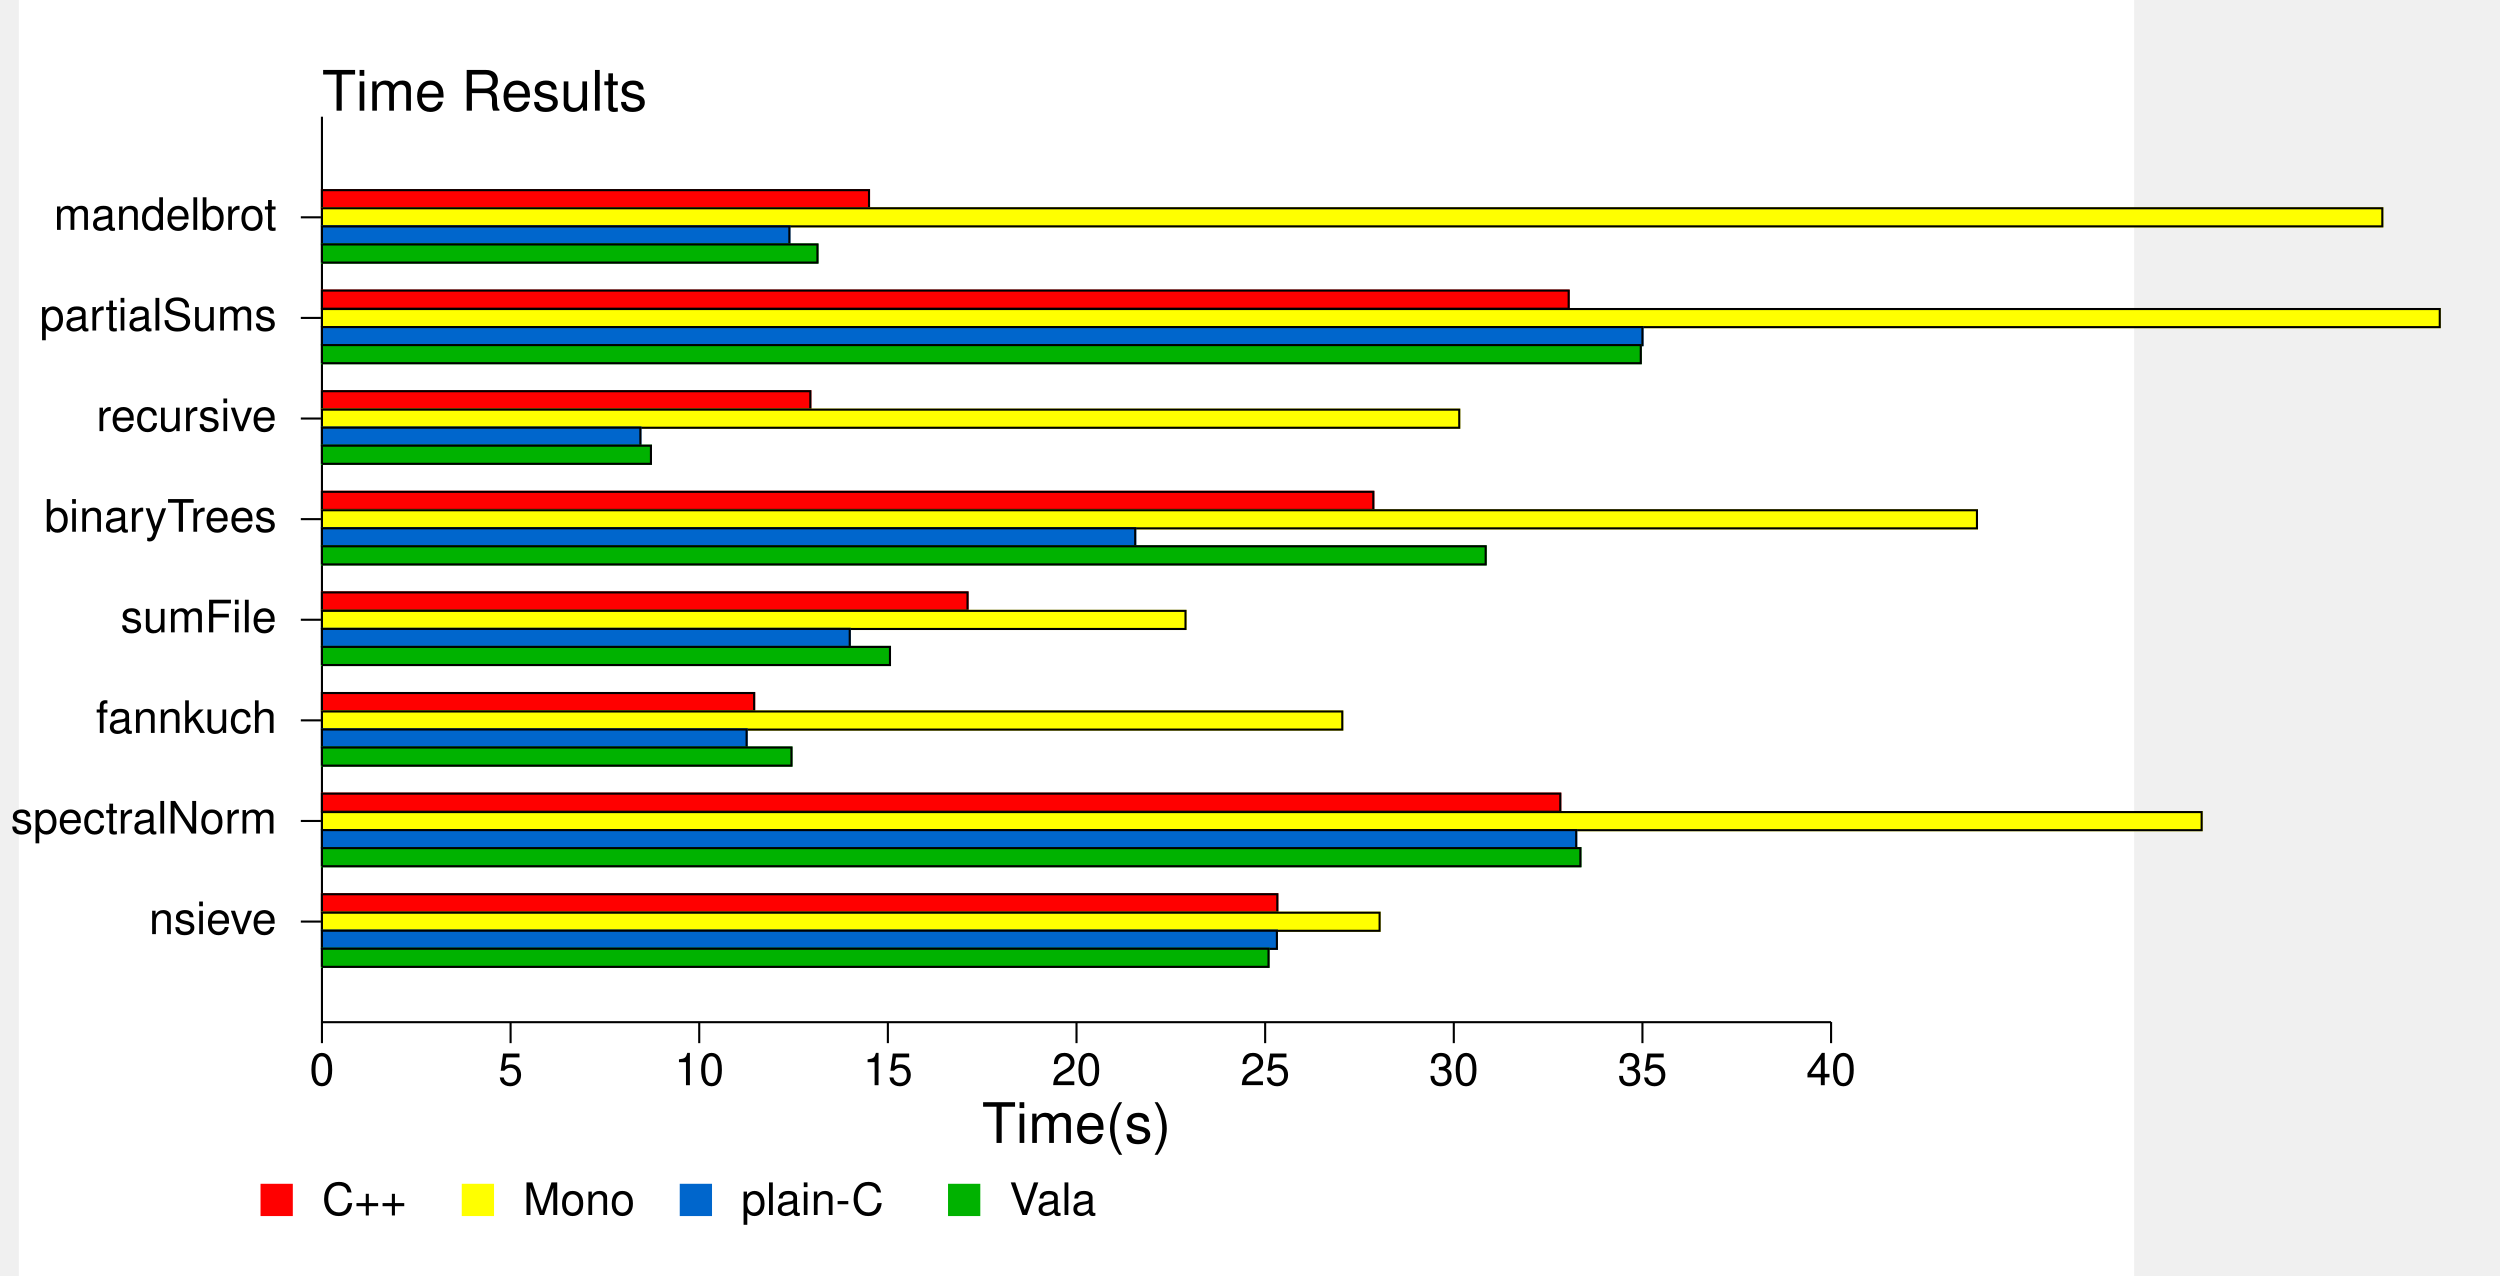
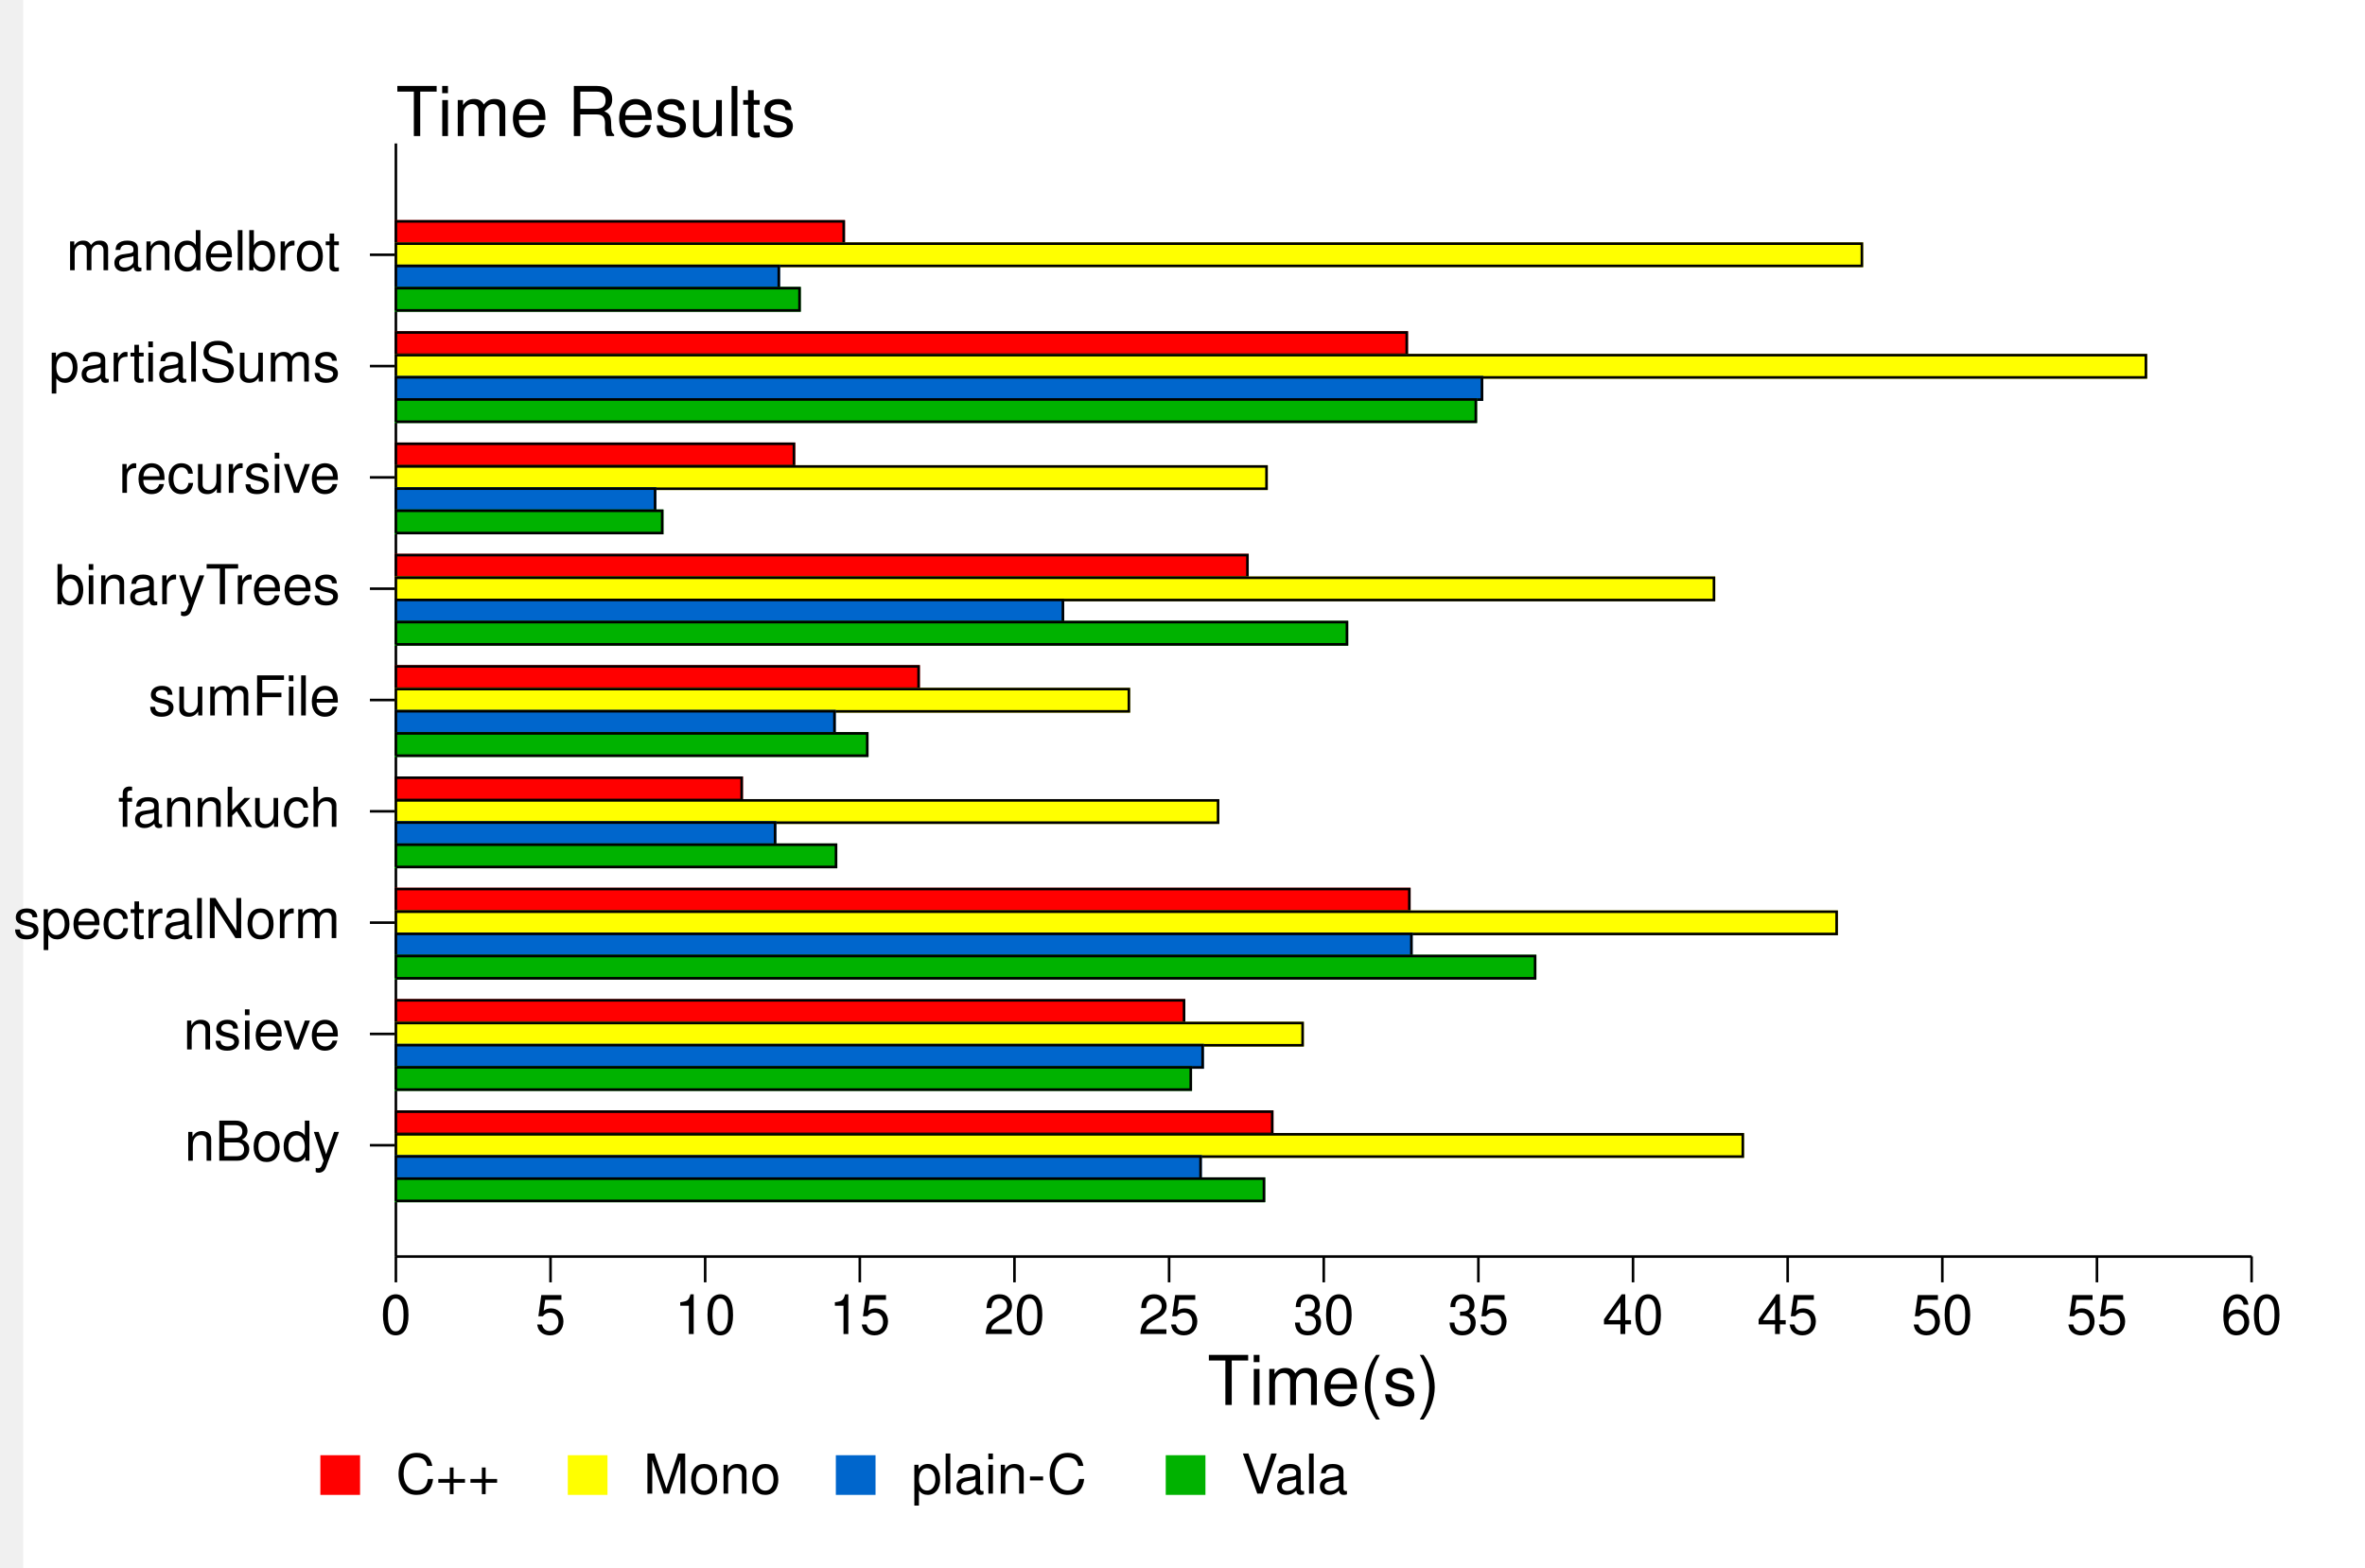
- <svg xmlns="http://www.w3.org/2000/svg" viewBox="0 0 596.37 304.24">
+ <svg xmlns="http://www.w3.org/2000/svg" viewBox="0 0 458.80 304.24">
  <g transform="translate(4.80 ,-44.16)">
    <g style="fill:#000000;stroke:#000000;font-family:Helvetica;">
      <g style="stroke-width:0.6;font-size:10pt;text-anchor:start;">
        <path d="M0 360l0 -360l504 0l0 360z" fill="#ffffff" stroke="#ffffff" />
        <text x="72.00" y="70.56" stroke="none">Time Results</text>
      </g>
      <g style="stroke-width:0.6;font-size:10pt;text-anchor:middle;">
        <text x="252.00" y="316.80" stroke="none">Time(s)</text>
      </g>
      <g style="stroke-width:0.6;font-size:8pt;text-anchor:middle;">
        <text x="72.00" y="303.04" stroke="none">0</text>
      </g>
      <g style="stroke-width:0.5;font-size:8pt;text-anchor:middle;">
        <path d="M72 293l0 -5.04" fill="none" />
-         <text x="117.00" y="303.04" stroke="none">5</text>
-         <path d="M117 293l0 -5.04" fill="none" />
-         <text x="162.00" y="303.04" stroke="none">10</text>
+         <text x="102.00" y="303.04" stroke="none">5</text>
+         <path d="M102 293l0 -5.04" fill="none" />
+         <text x="132.00" y="303.04" stroke="none">10</text>
+         <path d="M132 293l0 -5.04" fill="none" />
+         <text x="162.00" y="303.04" stroke="none">15</text>
        <path d="M162 293l0 -5.04" fill="none" />
-         <text x="207.00" y="303.04" stroke="none">15</text>
-         <path d="M207 293l0 -5.04" fill="none" />
-         <text x="252.00" y="303.04" stroke="none">20</text>
+         <text x="192.00" y="303.04" stroke="none">20</text>
+         <path d="M192 293l0 -5.04" fill="none" />
+         <text x="222.00" y="303.04" stroke="none">25</text>
+         <path d="M222 293l0 -5.04" fill="none" />
+         <text x="252.00" y="303.04" stroke="none">30</text>
        <path d="M252 293l0 -5.04" fill="none" />
-         <text x="297.00" y="303.04" stroke="none">25</text>
-         <path d="M297 293l0 -5.04" fill="none" />
-         <text x="342.00" y="303.04" stroke="none">30</text>
+         <text x="282.00" y="303.04" stroke="none">35</text>
+         <path d="M282 293l0 -5.04" fill="none" />
+         <text x="312.00" y="303.04" stroke="none">40</text>
+         <path d="M312 293l0 -5.04" fill="none" />
+         <text x="342.00" y="303.04" stroke="none">45</text>
        <path d="M342 293l0 -5.04" fill="none" />
-         <text x="387.00" y="303.04" stroke="none">35</text>
-         <path d="M387 293l0 -5.04" fill="none" />
-         <text x="432.00" y="303.04" stroke="none">40</text>
+         <text x="372.00" y="303.04" stroke="none">50</text>
+         <path d="M372 293l0 -5.04" fill="none" />
+         <text x="402.00" y="303.04" stroke="none">55</text>
+         <path d="M402 293l0 -5.04" fill="none" />
+         <text x="432.00" y="303.04" stroke="none">60</text>
        <path d="M432 293l0 -5.04" fill="none" />
        <path d="M72 288l360 0" fill="none" />
      </g>
      <g style="stroke-width:0.5;font-size:8pt;text-anchor:end;">
-         <text x="61.20" y="99.00" stroke="none">mandelbrot</text>
-         <path d="M66.96 96l5.04 0" fill="none" />
-         <text x="61.20" y="123.00" stroke="none">partialSums</text>
-         <path d="M66.96 120l5.04 0" fill="none" />
-         <text x="61.20" y="147.00" stroke="none">recursive</text>
-         <path d="M66.96 144l5.04 0" fill="none" />
-         <text x="61.20" y="171.00" stroke="none">binaryTrees</text>
-         <path d="M66.96 168l5.04 0" fill="none" />
-         <text x="61.20" y="195.00" stroke="none">sumFile</text>
-         <path d="M66.96 192l5.04 0" fill="none" />
-         <text x="61.20" y="219.00" stroke="none">fannkuch</text>
-         <path d="M66.96 216l5.04 0" fill="none" />
-         <text x="61.20" y="243.00" stroke="none">spectralNorm</text>
-         <path d="M66.96 240l5.04 0" fill="none" />
-         <text x="61.20" y="267.00" stroke="none">nsieve</text>
-         <path d="M66.96 264l5.04 0" fill="none" />
+         <text x="61.20" y="96.60" stroke="none">mandelbrot</text>
+         <path d="M66.96 93.6l5.04 0" fill="none" />
+         <text x="61.20" y="118.20" stroke="none">partialSums</text>
+         <path d="M66.96 115.2l5.04 0" fill="none" />
+         <text x="61.20" y="139.80" stroke="none">recursive</text>
+         <path d="M66.96 136.8l5.04 0" fill="none" />
+         <text x="61.20" y="161.40" stroke="none">binaryTrees</text>
+         <path d="M66.96 158.4l5.04 0" fill="none" />
+         <text x="61.20" y="183.00" stroke="none">sumFile</text>
+         <path d="M66.96 180l5.04 0" fill="none" />
+         <text x="61.20" y="204.60" stroke="none">fannkuch</text>
+         <path d="M66.96 201.6l5.04 0" fill="none" />
+         <text x="61.20" y="226.20" stroke="none">spectralNorm</text>
+         <path d="M66.96 223.2l5.04 0" fill="none" />
+         <text x="61.20" y="247.80" stroke="none">nsieve</text>
+         <path d="M66.96 244.8l5.04 0" fill="none" />
+         <text x="61.20" y="269.40" stroke="none">nBody</text>
+         <path d="M66.96 266.4l5.04 0" fill="none" />
        <path d="M72 288l0 -216" fill="none" />
-         <path d="M72 93.84l130.5 0l0 -4.32l-130.5 0z" fill="#ff0000" stroke="#ff0000" />
-         <path d="M72 93.84l130.5 0l0 -4.32l-130.5 0l0 4.32" fill="none" />
-         <path d="M72 117.8l297.4 0l0 -4.32l-297.4 0z" fill="#ff0000" stroke="#ff0000" />
-         <path d="M72 117.8l297.4 0l0 -4.32l-297.4 0l0 4.32" fill="none" />
-         <path d="M72 141.8l116.5 0l0 -4.32l-116.5 0z" fill="#ff0000" stroke="#ff0000" />
-         <path d="M72 141.8l116.5 0l0 -4.32l-116.5 0l0 4.32" fill="none" />
-         <path d="M72 165.8l250.8 0l0 -4.32l-250.8 0z" fill="#ff0000" stroke="#ff0000" />
-         <path d="M72 165.8l250.8 0l0 -4.32l-250.8 0l0 4.32" fill="none" />
-         <path d="M72 189.8l154 0l0 -4.32l-154 0z" fill="#ff0000" stroke="#ff0000" />
-         <path d="M72 189.8l154 0l0 -4.32l-154 0l0 4.32" fill="none" />
-         <path d="M72 213.8l103.1 0l0 -4.32l-103.1 0z" fill="#ff0000" stroke="#ff0000" />
-         <path d="M72 213.8l103.1 0l0 -4.32l-103.1 0l0 4.32" fill="none" />
-         <path d="M72 237.8l295.4 0l0 -4.32l-295.4 0z" fill="#ff0000" stroke="#ff0000" />
-         <path d="M72 237.8l295.4 0l0 -4.32l-295.4 0l0 4.32" fill="none" />
-         <path d="M72 261.8l227.9 0l0 -4.32l-227.9 0z" fill="#ff0000" stroke="#ff0000" />
-         <path d="M72 261.8l227.9 0l0 -4.32l-227.9 0l0 4.32" fill="none" />
-         <path d="M72 98.16l491.5 0l0 -4.32l-491.5 0z" fill="#ffff00" stroke="#ffff00" />
-         <path d="M72 98.16l491.5 0l0 -4.32l-491.5 0l0 4.32" fill="none" />
-         <path d="M72 122.2l505.2 0l0 -4.32l-505.2 0z" fill="#ffff00" stroke="#ffff00" />
-         <path d="M72 122.2l505.2 0l0 -4.32l-505.2 0l0 4.32" fill="none" />
-         <path d="M72 146.2l271.3 0l0 -4.32l-271.3 0z" fill="#ffff00" stroke="#ffff00" />
-         <path d="M72 146.2l271.3 0l0 -4.32l-271.3 0l0 4.32" fill="none" />
-         <path d="M72 170.2l394.8 0l0 -4.32l-394.8 0z" fill="#ffff00" stroke="#ffff00" />
-         <path d="M72 170.2l394.8 0l0 -4.32l-394.8 0l0 4.32" fill="none" />
-         <path d="M72 194.2l206 0l0 -4.32l-206 0z" fill="#ffff00" stroke="#ffff00" />
-         <path d="M72 194.2l206 0l0 -4.32l-206 0l0 4.32" fill="none" />
-         <path d="M72 218.2l243.4 0l0 -4.32l-243.4 0z" fill="#ffff00" stroke="#ffff00" />
-         <path d="M72 218.2l243.4 0l0 -4.32l-243.4 0l0 4.32" fill="none" />
-         <path d="M72 242.2l448.4 0l0 -4.32l-448.4 0z" fill="#ffff00" stroke="#ffff00" />
-         <path d="M72 242.2l448.4 0l0 -4.32l-448.4 0l0 4.32" fill="none" />
-         <path d="M72 266.2l252.3 0l0 -4.32l-252.3 0z" fill="#ffff00" stroke="#ffff00" />
-         <path d="M72 266.2l252.3 0l0 -4.32l-252.3 0l0 4.32" fill="none" />
-         <path d="M72 102.5l111.5 0l0 -4.32l-111.5 0z" fill="#0066cc" stroke="#0066cc" />
-         <path d="M72 102.5l111.5 0l0 -4.32l-111.5 0l0 4.32" fill="none" />
-         <path d="M72 126.5l315 0l0 -4.32l-315 0z" fill="#0066cc" stroke="#0066cc" />
-         <path d="M72 126.5l315 0l0 -4.32l-315 0l0 4.32" fill="none" />
-         <path d="M72 150.5l75.96 0l0 -4.32l-75.96 0z" fill="#0066cc" stroke="#0066cc" />
-         <path d="M72 150.5l75.96 0l0 -4.32l-75.96 0l0 4.32" fill="none" />
-         <path d="M72 174.5l194 0l0 -4.32l-194 0z" fill="#0066cc" stroke="#0066cc" />
-         <path d="M72 174.5l194 0l0 -4.32l-194 0l0 4.32" fill="none" />
-         <path d="M72 198.5l125.9 0l0 -4.32l-125.9 0z" fill="#0066cc" stroke="#0066cc" />
-         <path d="M72 198.5l125.9 0l0 -4.32l-125.9 0l0 4.32" fill="none" />
-         <path d="M72 222.5l101.3 0l0 -4.32l-101.3 0z" fill="#0066cc" stroke="#0066cc" />
-         <path d="M72 222.5l101.3 0l0 -4.32l-101.3 0l0 4.32" fill="none" />
-         <path d="M72 246.5l299.2 0l0 -4.32l-299.2 0z" fill="#0066cc" stroke="#0066cc" />
-         <path d="M72 246.5l299.2 0l0 -4.32l-299.2 0l0 4.32" fill="none" />
-         <path d="M72 270.5l227.8 0l0 -4.32l-227.8 0z" fill="#0066cc" stroke="#0066cc" />
-         <path d="M72 270.5l227.8 0l0 -4.32l-227.8 0l0 4.32" fill="none" />
-         <path d="M72 106.8l118.2 0l0 -4.32l-118.2 0z" fill="#00b200" stroke="#00b200" />
-         <path d="M72 106.8l118.2 0l0 -4.32l-118.2 0l0 4.32" fill="none" />
-         <path d="M72 130.8l314.6 0l0 -4.32l-314.6 0z" fill="#00b200" stroke="#00b200" />
-         <path d="M72 130.8l314.6 0l0 -4.32l-314.6 0l0 4.32" fill="none" />
-         <path d="M72 154.8l78.48 0l0 -4.32l-78.48 0z" fill="#00b200" stroke="#00b200" />
-         <path d="M72 154.8l78.48 0l0 -4.32l-78.48 0l0 4.32" fill="none" />
-         <path d="M72 178.8l277.6 0l0 -4.32l-277.6 0z" fill="#00b200" stroke="#00b200" />
-         <path d="M72 178.8l277.6 0l0 -4.32l-277.6 0l0 4.32" fill="none" />
-         <path d="M72 202.8l135.5 0l0 -4.32l-135.5 0z" fill="#00b200" stroke="#00b200" />
-         <path d="M72 202.8l135.5 0l0 -4.32l-135.5 0l0 4.32" fill="none" />
-         <path d="M72 226.8l112 0l0 -4.32l-112 0z" fill="#00b200" stroke="#00b200" />
-         <path d="M72 226.8l112 0l0 -4.32l-112 0l0 4.32" fill="none" />
-         <path d="M72 250.8l300.2 0l0 -4.32l-300.2 0z" fill="#00b200" stroke="#00b200" />
-         <path d="M72 250.8l300.2 0l0 -4.32l-300.2 0l0 4.32" fill="none" />
-         <path d="M72 274.8l225.8 0l0 -4.32l-225.8 0z" fill="#00b200" stroke="#00b200" />
-         <path d="M72 274.8l225.8 0l0 -4.32l-225.8 0l0 4.32" fill="none" />
+         <path d="M72 91.44l86.88 0l0 -4.32l-86.88 0z" fill="#ff0000" stroke="#ff0000" />
+         <path d="M72 91.44l86.88 0l0 -4.32l-86.88 0l0 4.32" fill="none" />
+         <path d="M72 113l196.1 0l0 -4.32l-196.1 0z" fill="#ff0000" stroke="#ff0000" />
+         <path d="M72 113l196.1 0l0 -4.32l-196.1 0l0 4.32" fill="none" />
+         <path d="M72 134.6l77.22 0l0 -4.32l-77.22 0z" fill="#ff0000" stroke="#ff0000" />
+         <path d="M72 134.6l77.22 0l0 -4.32l-77.22 0l0 4.32" fill="none" />
+         <path d="M72 156.2l165.2 0l0 -4.32l-165.2 0z" fill="#ff0000" stroke="#ff0000" />
+         <path d="M72 156.2l165.2 0l0 -4.32l-165.2 0l0 4.32" fill="none" />
+         <path d="M72 177.8l101.4 0l0 -4.32l-101.4 0z" fill="#ff0000" stroke="#ff0000" />
+         <path d="M72 177.8l101.4 0l0 -4.32l-101.4 0l0 4.32" fill="none" />
+         <path d="M72 199.4l67.08 0l0 -4.32l-67.08 0z" fill="#ff0000" stroke="#ff0000" />
+         <path d="M72 199.4l67.08 0l0 -4.32l-67.08 0l0 4.32" fill="none" />
+         <path d="M72 221l196.6 0l0 -4.32l-196.6 0z" fill="#ff0000" stroke="#ff0000" />
+         <path d="M72 221l196.6 0l0 -4.32l-196.6 0l0 4.32" fill="none" />
+         <path d="M72 242.6l152.9 0l0 -4.32l-152.9 0z" fill="#ff0000" stroke="#ff0000" />
+         <path d="M72 242.6l152.9 0l0 -4.32l-152.9 0l0 4.32" fill="none" />
+         <path d="M72 264.2l170 0l0 -4.32l-170 0z" fill="#ff0000" stroke="#ff0000" />
+         <path d="M72 264.2l170 0l0 -4.32l-170 0l0 4.32" fill="none" />
+         <path d="M72 95.76l284.4 0l0 -4.32l-284.4 0z" fill="#ffff00" stroke="#ffff00" />
+         <path d="M72 95.76l284.4 0l0 -4.32l-284.4 0l0 4.32" fill="none" />
+         <path d="M72 117.4l339.5 0l0 -4.32l-339.5 0z" fill="#ffff00" stroke="#ffff00" />
+         <path d="M72 117.4l339.5 0l0 -4.32l-339.5 0l0 4.32" fill="none" />
+         <path d="M72 139l168.9 0l0 -4.32l-168.9 0z" fill="#ffff00" stroke="#ffff00" />
+         <path d="M72 139l168.9 0l0 -4.32l-168.9 0l0 4.32" fill="none" />
+         <path d="M72 160.6l255.7 0l0 -4.32l-255.7 0z" fill="#ffff00" stroke="#ffff00" />
+         <path d="M72 160.6l255.7 0l0 -4.32l-255.7 0l0 4.32" fill="none" />
+         <path d="M72 182.2l142.2 0l0 -4.32l-142.2 0z" fill="#ffff00" stroke="#ffff00" />
+         <path d="M72 182.2l142.2 0l0 -4.32l-142.2 0l0 4.32" fill="none" />
+         <path d="M72 203.8l159.5 0l0 -4.32l-159.5 0z" fill="#ffff00" stroke="#ffff00" />
+         <path d="M72 203.8l159.5 0l0 -4.32l-159.5 0l0 4.32" fill="none" />
+         <path d="M72 225.4l279.5 0l0 -4.32l-279.5 0z" fill="#ffff00" stroke="#ffff00" />
+         <path d="M72 225.4l279.5 0l0 -4.32l-279.5 0l0 4.32" fill="none" />
+         <path d="M72 247l175.9 0l0 -4.32l-175.9 0z" fill="#ffff00" stroke="#ffff00" />
+         <path d="M72 247l175.9 0l0 -4.32l-175.9 0l0 4.32" fill="none" />
+         <path d="M72 268.6l261.3 0l0 -4.32l-261.3 0z" fill="#ffff00" stroke="#ffff00" />
+         <path d="M72 268.6l261.3 0l0 -4.32l-261.3 0l0 4.32" fill="none" />
+         <path d="M72 100.1l74.28 0l0 -4.32l-74.28 0z" fill="#0066cc" stroke="#0066cc" />
+         <path d="M72 100.1l74.28 0l0 -4.32l-74.28 0l0 4.32" fill="none" />
+         <path d="M72 121.7l210.7 0l0 -4.32l-210.7 0z" fill="#0066cc" stroke="#0066cc" />
+         <path d="M72 121.7l210.7 0l0 -4.32l-210.7 0l0 4.32" fill="none" />
+         <path d="M72 143.3l50.28 0l0 -4.32l-50.28 0z" fill="#0066cc" stroke="#0066cc" />
+         <path d="M72 143.3l50.28 0l0 -4.32l-50.28 0l0 4.32" fill="none" />
+         <path d="M72 164.9l129.4 0l0 -4.32l-129.4 0z" fill="#0066cc" stroke="#0066cc" />
+         <path d="M72 164.9l129.4 0l0 -4.32l-129.4 0l0 4.32" fill="none" />
+         <path d="M72 186.5l85.08 0l0 -4.32l-85.08 0z" fill="#0066cc" stroke="#0066cc" />
+         <path d="M72 186.5l85.08 0l0 -4.32l-85.08 0l0 4.32" fill="none" />
+         <path d="M72 208.1l73.56 0l0 -4.32l-73.56 0z" fill="#0066cc" stroke="#0066cc" />
+         <path d="M72 208.1l73.56 0l0 -4.32l-73.56 0l0 4.32" fill="none" />
+         <path d="M72 229.7l197 0l0 -4.32l-197 0z" fill="#0066cc" stroke="#0066cc" />
+         <path d="M72 229.7l197 0l0 -4.32l-197 0l0 4.32" fill="none" />
+         <path d="M72 251.3l156.5 0l0 -4.32l-156.5 0z" fill="#0066cc" stroke="#0066cc" />
+         <path d="M72 251.3l156.5 0l0 -4.32l-156.5 0l0 4.32" fill="none" />
+         <path d="M72 272.9l156.1 0l0 -4.32l-156.1 0z" fill="#0066cc" stroke="#0066cc" />
+         <path d="M72 272.9l156.1 0l0 -4.32l-156.1 0l0 4.32" fill="none" />
+         <path d="M72 104.4l78.3 0l0 -4.32l-78.3 0z" fill="#00b200" stroke="#00b200" />
+         <path d="M72 104.4l78.3 0l0 -4.32l-78.3 0l0 4.32" fill="none" />
+         <path d="M72 126l209.5 0l0 -4.32l-209.5 0z" fill="#00b200" stroke="#00b200" />
+         <path d="M72 126l209.5 0l0 -4.32l-209.5 0l0 4.32" fill="none" />
+         <path d="M72 147.6l51.66 0l0 -4.32l-51.66 0z" fill="#00b200" stroke="#00b200" />
+         <path d="M72 147.6l51.66 0l0 -4.32l-51.66 0l0 4.32" fill="none" />
+         <path d="M72 169.2l184.5 0l0 -4.32l-184.5 0z" fill="#00b200" stroke="#00b200" />
+         <path d="M72 169.2l184.5 0l0 -4.32l-184.5 0l0 4.32" fill="none" />
+         <path d="M72 190.8l91.44 0l0 -4.32l-91.44 0z" fill="#00b200" stroke="#00b200" />
+         <path d="M72 190.8l91.44 0l0 -4.32l-91.44 0l0 4.32" fill="none" />
+         <path d="M72 212.4l85.38 0l0 -4.32l-85.38 0z" fill="#00b200" stroke="#00b200" />
+         <path d="M72 212.4l85.38 0l0 -4.32l-85.38 0l0 4.32" fill="none" />
+         <path d="M72 234l221 0l0 -4.32l-221 0z" fill="#00b200" stroke="#00b200" />
+         <path d="M72 234l221 0l0 -4.32l-221 0l0 4.32" fill="none" />
+         <path d="M72 255.6l154.2 0l0 -4.32l-154.2 0z" fill="#00b200" stroke="#00b200" />
+         <path d="M72 255.6l154.2 0l0 -4.32l-154.2 0l0 4.32" fill="none" />
+         <path d="M72 277.2l168.4 0l0 -4.32l-168.4 0z" fill="#00b200" stroke="#00b200" />
+         <path d="M72 277.2l168.4 0l0 -4.32l-168.4 0l0 4.32" fill="none" />
        <path d="M57.6 334l0 -7.2l7.2 0l0 7.2z" fill="#ff0000" stroke="#ff0000" />
      </g>
      <g style="stroke-width:0.5;font-size:8pt;text-anchor:start;">
        <text x="72.00" y="334.00" stroke="none">C++</text>
        <path d="M105.6 334l0 -7.2l7.2 0l0 7.2z" fill="#ffff00" stroke="#ffff00" />
        <text x="120.00" y="334.00" stroke="none">Mono</text>
        <path d="M157.6 334l0 -7.2l7.2 0l0 7.2z" fill="#0066cc" stroke="#0066cc" />
        <text x="172.00" y="334.00" stroke="none">plain-C</text>
        <path d="M221.6 334l0 -7.2l7.2 0l0 7.2z" fill="#00b200" stroke="#00b200" />
        <text x="236.00" y="334.00" stroke="none">Vala</text>
      </g>
    </g>
  </g>
</svg>
